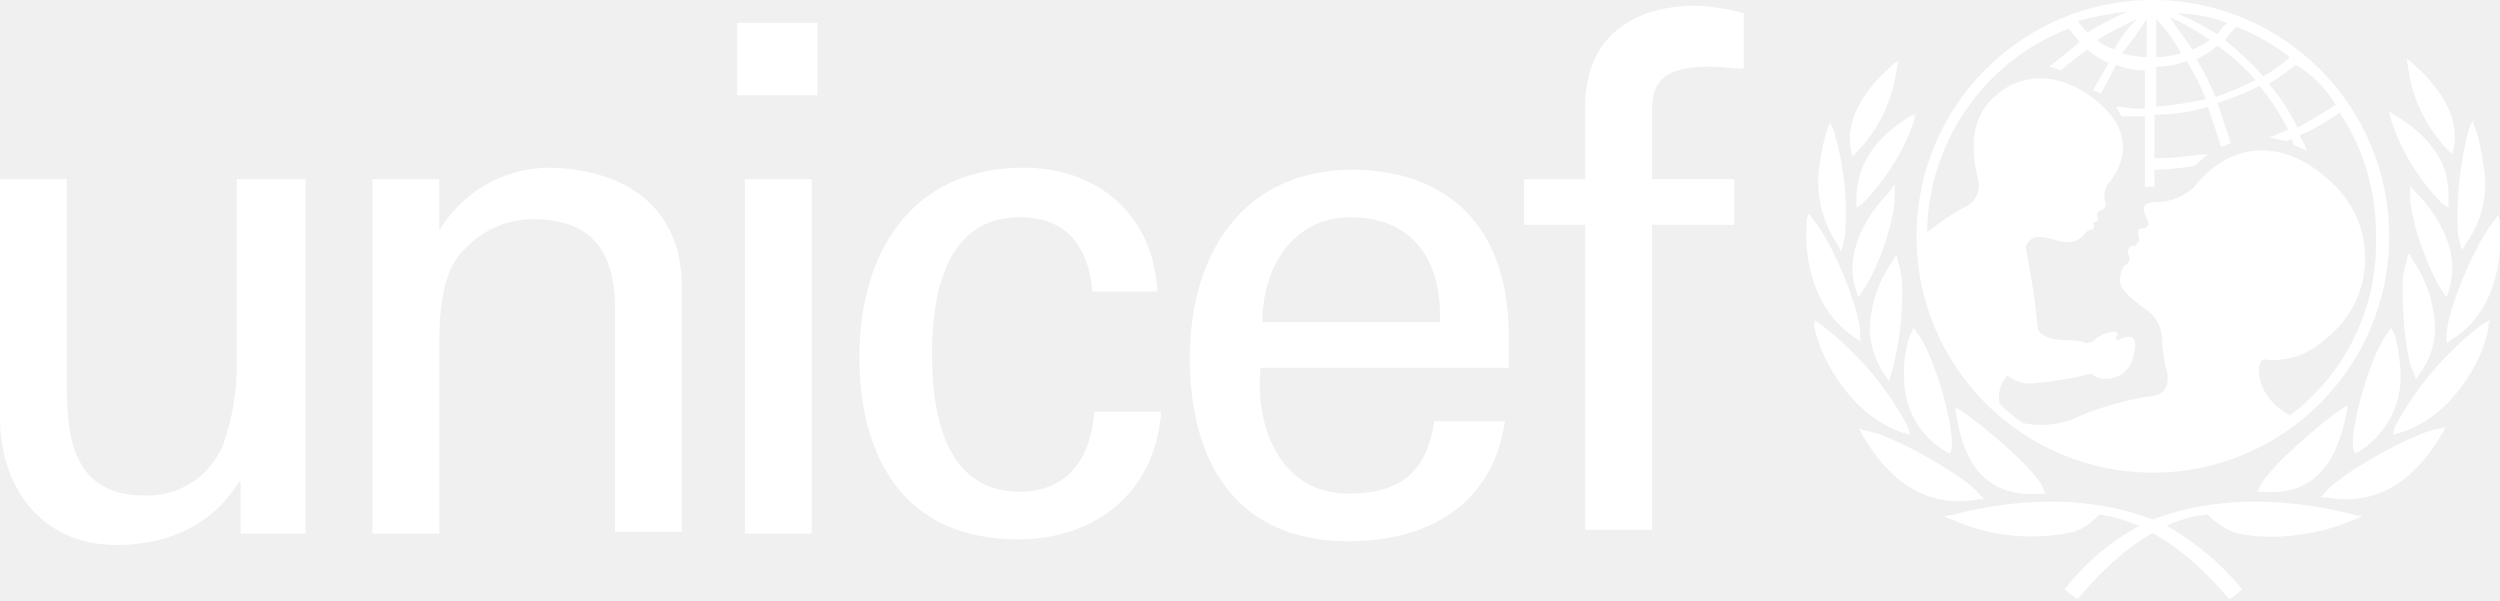
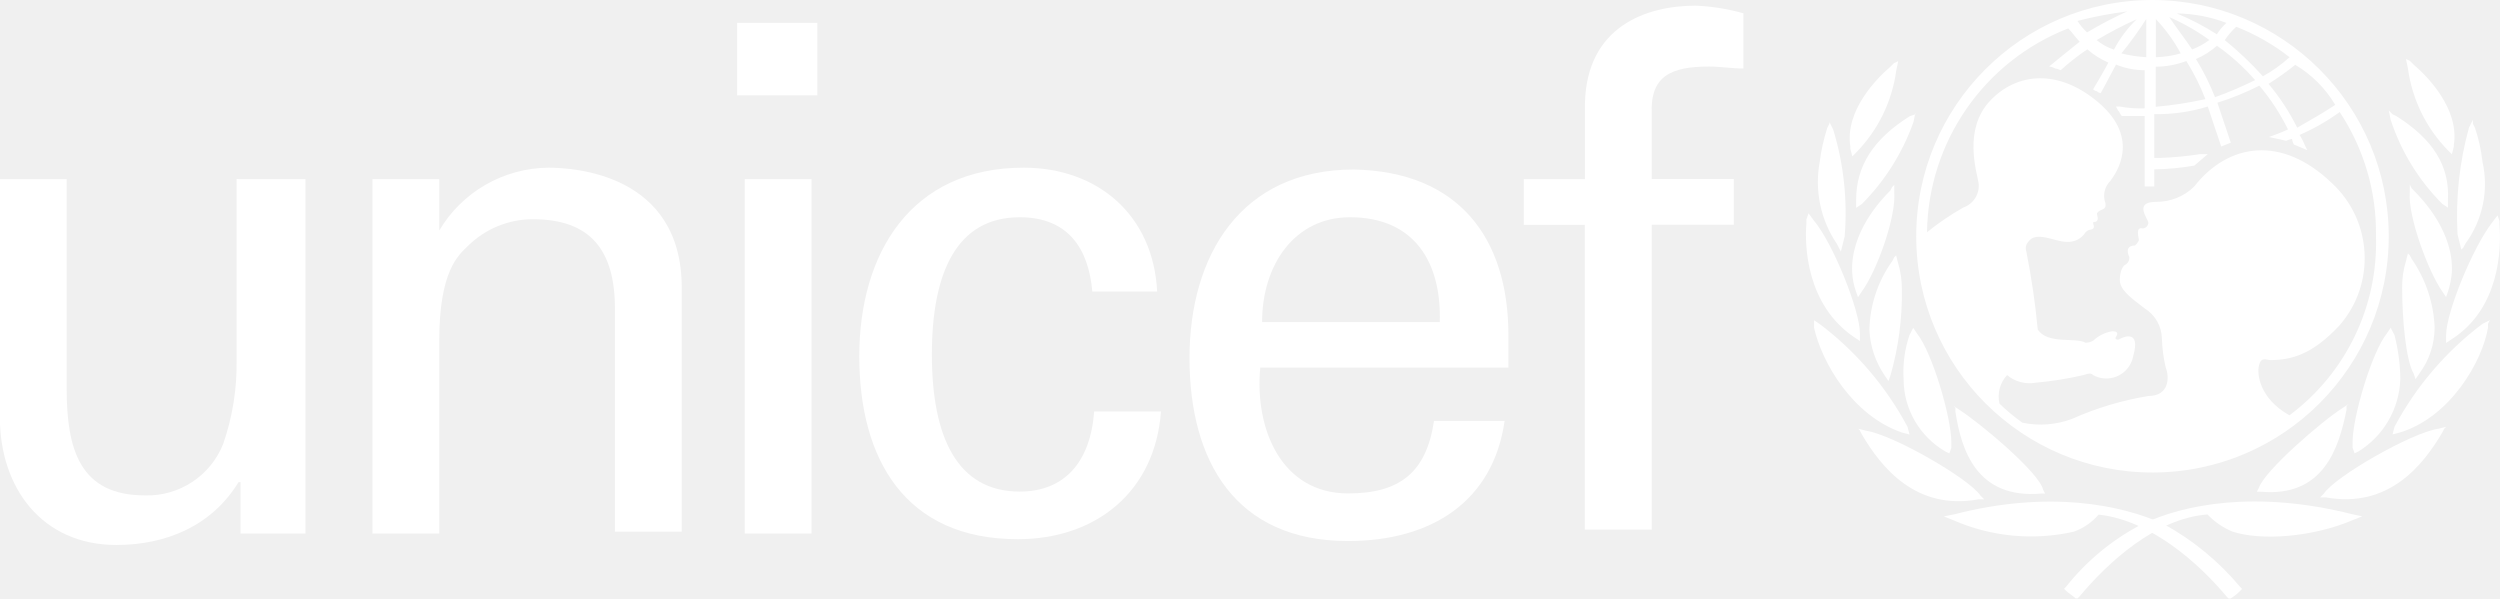
- <svg xmlns="http://www.w3.org/2000/svg" width="190.062" height="45.64" viewBox="0 0 190.062 45.64">
+ <svg xmlns="http://www.w3.org/2000/svg" id="Layer_2" data-name="Layer 2" viewBox="0 0 190.1 45.5">
  <defs>
-     <style>.a{fill:#fff;}.b{clip-path:url(#a);}</style>
-     <clipPath id="a">
-       <rect class="a" width="190.062" height="45.64" />
-     </clipPath>
+     <style>
+       .cls-1 {
+         fill: #fff;
+         stroke-width: 0px;
+       }
+     </style>
  </defs>
-   <g class="b">
-     <path class="a" d="M547.411,584.569a17.966,17.966,0,1,0,18,17.966A17.982,17.982,0,0,0,547.411,584.569Zm13.939,7.969c-.872.58-1.888,1.159-2.9,1.739a16.432,16.432,0,0,0-2.178-3.332,24.725,24.725,0,0,0,2.033-1.449A8.755,8.755,0,0,1,561.35,592.538ZM553.8,586.6a16.316,16.316,0,0,1,4.066,2.318,10.325,10.325,0,0,1-2.032,1.449,26.016,26.016,0,0,0-2.9-2.753A6.307,6.307,0,0,1,553.8,586.6Zm1.452,4.057a27.558,27.558,0,0,1-3.049,1.3,18.025,18.025,0,0,0-1.452-2.9,6.01,6.01,0,0,0,1.6-1.014A16.289,16.289,0,0,1,555.251,590.654Zm-2.178-4.346a3.848,3.848,0,0,0-.726.869,20.191,20.191,0,0,0-3.049-1.594A10.931,10.931,0,0,1,553.073,586.308Zm-1.307,1.3a5.906,5.906,0,0,1-1.307.724c-.581-.869-1.162-1.594-1.742-2.463A16.331,16.331,0,0,1,551.766,587.612Zm-4.066-1.594a12.067,12.067,0,0,1,1.887,2.608,7.392,7.392,0,0,1-1.887.289Zm0,3.622a6.6,6.6,0,0,0,2.323-.435,17.945,17.945,0,0,1,1.452,2.9,29.5,29.5,0,0,1-3.775.58Zm-.726-3.622v2.9a10.046,10.046,0,0,1-1.888-.289A29.422,29.422,0,0,0,546.975,586.018Zm-2.468,2.318a3.811,3.811,0,0,1-1.307-.724,30.867,30.867,0,0,1,3.049-1.594A8.854,8.854,0,0,0,544.507,588.336Zm1.017-2.9a30.793,30.793,0,0,0-3.049,1.594,3.836,3.836,0,0,1-.726-.87A29.107,29.107,0,0,1,545.523,585.438Zm12.341,30.716c-2.323-1.3-2.468-3.187-2.323-3.767.145-.725.581-.435.872-.435,1.6,0,3.194-.435,5.227-2.608a7.765,7.765,0,0,0-.581-10.867c-3.775-3.622-7.841-3.042-10.454.29a4.058,4.058,0,0,1-2.9,1.159c-1.742,0-.581,1.3-.581,1.594a.463.463,0,0,1-.435.435c-.581-.145-.291.725-.291.87s-.29.434-.29.434c-.727,0-.581.58-.436.87a.578.578,0,0,1-.291.58c-.29.144-.435.724-.435,1.159,0,.724.726,1.3,1.888,2.173a2.749,2.749,0,0,1,1.307,2.318,11.174,11.174,0,0,0,.29,2.173c.291.725.291,2.173-1.307,2.173a23.571,23.571,0,0,0-5.807,1.739,6.748,6.748,0,0,1-3.775.29,15.361,15.361,0,0,1-1.742-1.449,2.42,2.42,0,0,1,.581-2.173,2.65,2.65,0,0,0,2.178.58,27.127,27.127,0,0,0,3.63-.58c.436-.145.581-.145.726,0a2.076,2.076,0,0,0,3.049-1.449c.581-2.028-.726-1.449-1.016-1.3-.145.144-.436,0-.291-.145.291-.435-.145-.435-.29-.435a2.717,2.717,0,0,0-1.452.724,1.1,1.1,0,0,1-.581.145c-.726-.435-2.9.145-3.63-1.014a58.721,58.721,0,0,0-.871-5.941.733.733,0,0,1,.145-.724c.581-.87,2.033,0,2.9,0a1.539,1.539,0,0,0,1.452-.725c.291-.29.436-.145.581-.29s0-.29,0-.435.146,0,.291-.145,0-.435,0-.58c.29-.435.871-.144.581-1.014a1.609,1.609,0,0,1,.436-1.449c.435-.58,2.323-3.188-.872-5.941-3.049-2.608-6.243-2.318-8.276-.145s-1.017,5.361-.872,6.23a1.757,1.757,0,0,1-1.162,1.884,18.866,18.866,0,0,0-2.758,1.884,16.864,16.864,0,0,1,10.744-15.5c.291.29.581.725.872,1.014-.726.58-2.323,1.884-2.323,1.884a1.127,1.127,0,0,1,.436.145,1.465,1.465,0,0,1,.435.144,19.794,19.794,0,0,1,2.033-1.594,5.986,5.986,0,0,0,1.6,1.014c-.29.58-1.162,2.029-1.162,2.029a.509.509,0,0,0,.291.145.45.45,0,0,0,.29.144s.872-1.594,1.162-2.173a5.833,5.833,0,0,0,2.178.435v2.9a8.316,8.316,0,0,1-1.888-.144h-.291l.146.29c.145.145.145.29.29.434h1.742v5.361h.726v-1.3a19.867,19.867,0,0,0,3.049-.289l1.017-.87h-.581a26.642,26.642,0,0,1-3.049.29h-.436v-3.332a13.147,13.147,0,0,0,4.066-.58l1.016,3.042.727-.289s-.727-2.173-1.017-3.043a20.941,20.941,0,0,0,3.194-1.3,16.446,16.446,0,0,1,2.178,3.333,13.76,13.76,0,0,1-1.452.58c.726.144,1.307.289,1.307.289a1.466,1.466,0,0,1,.436-.145,1.46,1.46,0,0,0,.145.435l1.017.435-.145-.29a4.775,4.775,0,0,0-.436-.869,16.324,16.324,0,0,0,3.049-1.739,16.629,16.629,0,0,1,2.759,9.417A16.35,16.35,0,0,1,557.865,616.154Z" transform="translate(-383.774 -584.569)" />
-     <path class="a" d="M524.818,592.13l-.291.289c-1.016.87-3.484,3.332-3.049,6.085v.145l.146.58.29-.289a11.011,11.011,0,0,0,3.049-6.23l.145-.725Z" transform="translate(-380.784 -587.348)" />
-     <path class="a" d="M518.446,599.545l-.145.29a14.543,14.543,0,0,0-.581,2.608,8.353,8.353,0,0,0,1.307,6.23l.146.29.145.289.29-1.159a21.823,21.823,0,0,0-.871-8.114l-.291-.58Z" transform="translate(-379.349 -590.128)" />
-     <path class="a" d="M516.147,610.959v.289c-.146,1.739,0,6.23,3.629,8.693l.436.289v-.58c0-1.739-2.033-6.81-3.485-8.548l-.435-.58Z" transform="translate(-378.792 -594.297)" />
-     <path class="a" d="M517.1,623.792v.29c.581,2.608,2.9,6.665,6.679,7.969l.581.145-.146-.579a23.784,23.784,0,0,0-6.679-7.824l-.435-.289Z" transform="translate(-379.161 -599.161)" />
-     <path class="a" d="M526.708,598.386l-.435.145c-2.759,1.739-4.066,3.768-4.066,6.375v.58l.436-.289a16.753,16.753,0,0,0,3.92-6.231l.145-.724Z" transform="translate(-381.076 -589.694)" />
-     <path class="a" d="M524.788,607.193l-.145.29c-.726.724-3.049,3.187-2.9,6.23a5.145,5.145,0,0,0,.29,1.449l.146.435.29-.435c1.162-1.594,2.613-5.651,2.468-7.534v-.58Z" transform="translate(-380.898 -592.994)" />
-     <path class="a" d="M525.719,615.768l-.145.289a9.335,9.335,0,0,0-1.742,5.216,6.623,6.623,0,0,0,1.162,3.477l.29.435.146-.435a22.7,22.7,0,0,0,.871-6.52,6.71,6.71,0,0,0-.29-2.028l-.146-.579Z" transform="translate(-381.685 -596.208)" />
-     <path class="a" d="M528.571,624.719l-.145.289a8.792,8.792,0,0,0-.436,3.332,6.382,6.382,0,0,0,3.194,5.506l.291.144.145-.435v-.434c0-1.884-1.452-6.81-2.613-8.259l-.291-.435Z" transform="translate(-383.229 -599.508)" />
-     <path class="a" d="M522.585,636.857l.145.29c1.452,2.463,4.066,5.8,8.857,4.927h.436l-.29-.29c-.872-1.3-6.679-4.636-8.712-4.926l-.581-.145Z" transform="translate(-381.163 -604.112)" />
-     <path class="a" d="M533.615,646.552l-.726.145.726.29a14.715,14.715,0,0,0,9.147.87,4.426,4.426,0,0,0,1.887-1.3c3.92.435,7.55,3.622,9.728,6.23l.145.145h.145a3.177,3.177,0,0,0,.726-.58l.145-.145-.145-.145a20.364,20.364,0,0,0-5.808-4.781C546.392,645.828,540.875,644.669,533.615,646.552Z" transform="translate(-385.08 -607.433)" />
-     <path class="a" d="M534.2,634.076v.29c.436,2.9,1.6,6.665,6.534,6.23h.29l-.145-.29c-.29-1.3-4.792-5.071-6.389-6.085l-.435-.289Z" transform="translate(-385.515 -603.07)" />
-     <path class="a" d="M589.092,591.753l.145.725a11.011,11.011,0,0,0,3.049,6.23l.291.29.145-.58v-.144c.435-2.753-2.033-5.216-3.049-6.086l-.291-.29Z" transform="translate(-406.144 -587.262)" />
-     <path class="a" d="M596.5,599.169l-.291.579a25.35,25.35,0,0,0-.871,8.114l.29,1.159.146-.145.145-.29a7.646,7.646,0,0,0,1.307-6.23,11.925,11.925,0,0,0-.581-2.608l-.145-.29Z" transform="translate(-408.472 -590.041)" />
-     <path class="a" d="M597.889,610.756l-.436.58c-1.452,1.884-3.484,6.81-3.484,8.548v.58l.435-.29c3.63-2.318,3.776-6.81,3.63-8.693v-.289Z" transform="translate(-407.972 -594.384)" />
-     <path class="a" d="M594.87,623.5l-.581.289a23.783,23.783,0,0,0-6.679,7.824l-.145.579.581-.145c3.775-1.159,6.243-5.361,6.679-7.969v-.29Z" transform="translate(-405.535 -599.161)" />
-     <path class="a" d="M587,598.01l.145.725a16.185,16.185,0,0,0,3.921,6.375l.435.289v-.58c.146-2.608-1.162-4.636-3.92-6.375l-.291-.144Z" transform="translate(-405.36 -589.607)" />
-     <path class="a" d="M589.551,607.048v.58c-.145,1.884,1.452,6.086,2.468,7.534l.29.435.146-.435a6.365,6.365,0,0,0,.29-1.449c.145-3.043-2.178-5.506-2.9-6.23l-.145-.145Z" transform="translate(-406.313 -592.994)" />
-     <path class="a" d="M589.063,615.391l-.146.58a6.708,6.708,0,0,0-.29,2.029c0,2.463.29,5.506.871,6.52l.146.435.29-.435a5.887,5.887,0,0,0,1.162-3.477,9.7,9.7,0,0,0-1.742-5.216l-.145-.289Z" transform="translate(-405.97 -596.121)" />
-     <path class="a" d="M585.492,624.429l-.291.435c-1.162,1.449-2.613,6.375-2.613,8.259v.434l.145.435.291-.144a6.708,6.708,0,0,0,3.194-5.506,14,14,0,0,0-.436-3.332l-.145-.289Z" transform="translate(-403.707 -599.508)" />
-     <path class="a" d="M588.224,636.48l-.581.145c-2.033.289-7.84,3.622-8.712,4.926l-.29.29h.435c4.792.869,7.406-2.463,8.857-4.927l.145-.289Z" transform="translate(-402.227 -604.025)" />
-     <path class="a" d="M553.473,647.277a17.873,17.873,0,0,0-5.808,4.781l-.145.145.145.145c.145.145.581.434.726.58h.145l.145-.145c2.178-2.608,5.808-5.94,9.728-6.23a5.526,5.526,0,0,0,1.888,1.3c2.178.725,6.1.435,9.147-.87l.726-.29-.726-.145C562.039,644.669,556.522,645.828,553.473,647.277Z" transform="translate(-390.563 -607.433)" />
-     <path class="a" d="M577.946,633.7l-.436.29c-1.6,1.014-5.953,4.781-6.388,6.085l-.145.29h.29c4.791.435,5.953-3.333,6.534-6.231v-.289Z" transform="translate(-399.355 -602.983)" />
-     <path class="a" d="M386.115,587.35h6.1v5.506h-6.1Zm.581,11.881h5.082V626.18H386.7Z" transform="translate(-330.069 -585.611)" />
-     <path class="a" d="M314.62,606.353H319.7V633.3h-4.937v-3.912h-.146c-2.033,3.332-5.517,4.781-9.292,4.781-5.662,0-8.857-4.346-8.857-9.707V606.353h5.082v15.938c0,4.637,1.017,8.114,5.953,8.114a6.207,6.207,0,0,0,5.953-3.912,18.284,18.284,0,0,0,1.016-6.375V606.353Z" transform="translate(-296.471 -592.734)" />
-     <path class="a" d="M346.84,609.744a9.751,9.751,0,0,1,8.276-4.781c1.888,0,10.163.435,10.163,9.128v18.546H360.2V615.684c0-4.492-1.888-6.81-6.243-6.81a7.052,7.052,0,0,0-4.937,2.028c-.726.725-2.178,1.884-2.178,7.244v14.634h-5.082V605.832h5.082Z" transform="translate(-313.444 -592.212)" />
-     <path class="a" d="M418.693,614.38c-.291-3.332-1.887-5.651-5.517-5.651-4.792,0-6.679,4.2-6.679,10.432s1.888,10.432,6.679,10.432c3.339,0,5.372-2.173,5.662-6.085h5.082c-.436,6.085-4.937,9.708-10.89,9.708-8.566,0-12.051-6.085-12.051-13.91s3.92-14.344,12.487-14.344c5.662,0,9.873,3.622,10.164,9.418Z" transform="translate(-335.64 -592.212)" />
-     <path class="a" d="M446.526,620.263c-.436,4.636,1.6,9.562,6.679,9.562,3.921,0,5.953-1.594,6.534-5.506h5.372c-.871,6.085-5.517,9.128-11.906,9.128-8.567,0-12.051-6.086-12.051-13.91s3.921-14.344,12.487-14.344c7.986.145,11.761,5.216,11.761,12.605v2.463Zm13.649-3.477c.145-4.491-1.888-7.969-6.825-7.969-4.211,0-6.679,3.622-6.679,7.969Z" transform="translate(-350.698 -592.299)" />
-     <path class="a" d="M486.443,625.108V601.926H481.8v-3.477h4.646v-5.8c.146-5.8,4.647-7.389,8.422-7.389a15.808,15.808,0,0,1,3.63.58v4.2c-.871,0-1.742-.145-2.613-.145-2.9,0-4.5.725-4.356,3.622v4.926h6.243v3.477h-6.243v23.182Z" transform="translate(-365.931 -584.829)" />
+   <g id="Layer_1-2" data-name="Layer 1">
+     <g>
+       <path class="cls-1" d="M163.64,0c-9.92.02-17.95,8.08-17.93,18,.02,9.92,8.08,17.95,18,17.93,9.91-.02,17.93-8.06,17.93-17.97C181.63,8.03,173.57,0,163.64,0h0ZM177.58,7.97c-.87.58-1.89,1.16-2.9,1.74-.59-1.19-1.32-2.31-2.18-3.33.7-.45,1.38-.93,2.03-1.45,1.25.74,2.3,1.79,3.04,3.04h0ZM170.03,2.03c1.46.57,2.83,1.35,4.07,2.32-.62.56-1.3,1.05-2.03,1.45-.89-.99-1.86-1.91-2.9-2.75.25-.37.54-.71.87-1.01ZM171.48,6.09c-.99.49-2.01.93-3.05,1.3-.4-1.01-.88-1.98-1.45-2.9.58-.25,1.12-.59,1.6-1.01,1.07.75,2.04,1.63,2.9,2.61h0ZM169.3,1.74c-.28.25-.53.55-.73.87-.97-.62-1.99-1.15-3.05-1.59,1.29.02,2.57.26,3.77.72h0ZM168,3.04c-.4.3-.84.54-1.31.72-.58-.87-1.16-1.59-1.74-2.46,1.08.47,2.1,1.05,3.05,1.74h0ZM163.93,1.45c.74.78,1.38,1.66,1.89,2.61-.61.18-1.25.27-1.89.29V1.45ZM163.93,5.07c.79,0,1.58-.15,2.32-.43.57.92,1.06,1.89,1.45,2.9-1.24.27-2.51.47-3.78.58v-3.05ZM163.2,1.45v2.9c-.64-.04-1.27-.13-1.89-.29.68-.83,1.31-1.71,1.89-2.61h0ZM160.74,3.77c-.48-.15-.92-.4-1.31-.72.99-.59,2-1.12,3.05-1.59-.7.67-1.29,1.46-1.74,2.32h0ZM161.75.87c-1.05.47-2.06,1.01-3.05,1.59-.28-.25-.53-.55-.73-.87,1.24-.32,2.5-.56,3.77-.72h0ZM174.09,31.58c-2.32-1.3-2.47-3.19-2.32-3.77.15-.72.58-.43.87-.43,1.6,0,3.19-.43,5.23-2.61,2.8-3.17,2.54-8.01-.58-10.87-3.78-3.62-7.84-3.04-10.45.29-.77.76-1.82,1.17-2.9,1.16-1.74,0-.58,1.3-.58,1.59-.01.23-.2.42-.43.43-.58-.15-.29.72-.29.87s-.29.43-.29.43c-.73,0-.58.58-.44.87.03.23-.08.46-.29.58-.29.14-.43.72-.43,1.16,0,.72.73,1.3,1.89,2.17.81.5,1.3,1.37,1.31,2.32.03.73.12,1.46.29,2.17.29.72.29,2.17-1.31,2.17-2,.33-3.95.91-5.81,1.74-1.2.45-2.51.56-3.78.29-.62-.44-1.2-.92-1.74-1.45-.18-.78.04-1.59.58-2.17.6.51,1.4.72,2.18.58,1.22-.11,2.43-.3,3.63-.58.44-.15.58-.15.73,0,1,.56,2.27.19,2.82-.81.11-.2.19-.41.23-.64.58-2.03-.73-1.45-1.02-1.3-.15.14-.44,0-.29-.15.29-.43-.15-.43-.29-.43-.55.09-1.05.34-1.45.72-.18.1-.38.15-.58.15-.73-.43-2.9.15-3.63-1.01-.19-1.99-.48-3.98-.87-5.94-.09-.25-.03-.53.15-.72.58-.87,2.03,0,2.9,0,.58.05,1.15-.23,1.45-.72.29-.29.44-.15.58-.29s0-.29,0-.43.15,0,.29-.15,0-.43,0-.58c.29-.43.87-.14.58-1.01-.11-.53.06-1.07.44-1.45.43-.58,2.32-3.19-.87-5.94-3.05-2.61-6.24-2.32-8.28-.15s-1.02,5.36-.87,6.23c.11.82-.38,1.61-1.16,1.88-.97.55-1.9,1.18-2.76,1.88.09-6.87,4.34-13.01,10.74-15.5.29.29.58.72.87,1.01-.73.58-2.32,1.88-2.32,1.88.15.02.3.07.44.15.15.02.3.07.43.14.64-.58,1.32-1.11,2.03-1.59.48.42,1.02.76,1.6,1.01-.29.58-1.16,2.03-1.16,2.03.08.08.18.13.29.15.08.08.18.13.29.14,0,0,.87-1.59,1.16-2.17.69.28,1.43.43,2.18.43v2.9c-.63.02-1.27-.02-1.89-.14h-.29l.15.29c.15.15.15.29.29.43h1.74v5.36h.73v-1.3c1.02-.02,2.04-.11,3.05-.29l1.02-.87h-.58c-1.01.16-2.03.25-3.05.29h-.44v-3.33c1.38.02,2.75-.17,4.07-.58l1.02,3.04.73-.29s-.73-2.17-1.02-3.04c1.1-.34,2.17-.78,3.19-1.3.86,1.02,1.59,2.14,2.18,3.33-.47.22-.96.41-1.45.58.73.14,1.31.29,1.31.29.14-.07.28-.12.44-.15.03.15.07.3.15.43l1.02.43-.15-.29c-.12-.3-.26-.59-.44-.87,1.08-.47,2.1-1.05,3.05-1.74,1.85,2.79,2.81,6.07,2.76,9.42.17,5.33-2.27,10.41-6.54,13.61h0Z" />
+       <path class="cls-1" d="M144.04,4.78l-.29.29c-1.02.87-3.48,3.33-3.05,6.09v.15l.15.58.29-.29c1.66-1.69,2.73-3.88,3.05-6.23l.15-.72-.29.14Z" />
+       <path class="cls-1" d="M139.1,9.42l-.15.29c-.27.85-.47,1.72-.58,2.61-.4,2.17.07,4.41,1.31,6.23l.15.29.15.29.29-1.16c.22-2.74-.07-5.49-.87-8.11l-.29-.58v.15Z" />
+       <path class="cls-1" d="M137.36,16.66v.29c-.15,1.74,0,6.23,3.63,8.69l.44.29v-.58c0-1.74-2.03-6.81-3.48-8.55l-.43-.58-.15.44Z" />
+       <path class="cls-1" d="M137.94,24.63v.29c.58,2.61,2.9,6.66,6.68,7.97l.58.15-.15-.58c-1.63-3.06-3.91-5.73-6.68-7.82l-.43-.29v.29Z" />
+       <path class="cls-1" d="M145.64,8.69l-.43.15c-2.76,1.74-4.07,3.77-4.07,6.38v.58l.44-.29c1.75-1.76,3.09-3.89,3.92-6.23l.15-.72v.14Z" />
+       <path class="cls-1" d="M143.89,14.2l-.15.29c-.73.72-3.05,3.19-2.9,6.23.03.49.12.98.29,1.45l.15.43.29-.43c1.16-1.59,2.61-5.65,2.47-7.53v-.58l-.15.15Z" />
+       <path class="cls-1" d="M144.04,19.56l-.15.29c-1.09,1.52-1.7,3.34-1.74,5.22.05,1.25.46,2.45,1.16,3.48l.29.43.15-.43c.61-2.12.9-4.32.87-6.52,0-.69-.09-1.37-.29-2.03l-.15-.58-.15.15Z" />
+       <path class="cls-1" d="M145.34,25.21l-.15.29c-.36,1.07-.51,2.2-.44,3.33,0,2.27,1.22,4.37,3.19,5.51l.29.14.15-.43v-.43c0-1.88-1.45-6.81-2.61-8.26l-.29-.43-.15.29Z" />
+       <path class="cls-1" d="M141.43,32.75l.15.29c1.45,2.46,4.07,5.8,8.86,4.93h.44l-.29-.29c-.87-1.3-6.68-4.64-8.71-4.93l-.58-.15.14.14Z" />
+       <path class="cls-1" d="M148.54,39.12l-.73.15.73.29c2.88,1.26,6.08,1.56,9.15.87.73-.26,1.38-.71,1.89-1.3,3.92.43,7.55,3.62,9.73,6.23l.15.15h.15c.27-.16.51-.35.73-.58l.15-.15-.15-.15c-1.62-1.94-3.59-3.56-5.81-4.78-3.19-1.45-8.71-2.61-15.97-.73Z" />
+       <path class="cls-1" d="M148.69,31.01v.29c.44,2.9,1.6,6.66,6.53,6.23h.29l-.15-.29c-.29-1.3-4.79-5.07-6.39-6.09l-.43-.29.15.14Z" />
+       <path class="cls-1" d="M182.95,4.49l.15.72c.32,2.35,1.39,4.54,3.05,6.23l.29.29.15-.58v-.14c.43-2.75-2.03-5.22-3.05-6.09l-.29-.29-.29-.14Z" />
+       <path class="cls-1" d="M188.03,9.13l-.29.58c-.73,2.64-1.02,5.38-.87,8.11l.29,1.16.15-.15.15-.29c1.32-1.79,1.8-4.06,1.31-6.23-.1-.89-.29-1.76-.58-2.61l-.15-.29v-.29Z" />
+       <path class="cls-1" d="M189.92,16.37l-.44.58c-1.45,1.88-3.48,6.81-3.48,8.55v.58l.43-.29c3.63-2.32,3.78-6.81,3.63-8.69v-.29l-.15-.44Z" />
+       <path class="cls-1" d="M189.34,24.34l-.58.29c-2.77,2.09-5.05,4.76-6.68,7.82l-.15.58.58-.15c3.78-1.16,6.24-5.36,6.68-7.97v-.29l.15-.29Z" />
+       <path class="cls-1" d="M181.64,8.4l.15.72c.79,2.4,2.13,4.59,3.92,6.38l.43.29v-.58c.15-2.61-1.16-4.64-3.92-6.38l-.29-.14-.29-.29Z" />
+       <path class="cls-1" d="M183.24,14.05v.58c-.15,1.88,1.45,6.09,2.47,7.53l.29.43.15-.43c.15-.47.25-.96.29-1.45.15-3.04-2.18-5.51-2.9-6.23l-.15-.15-.15-.29Z" />
+       <path class="cls-1" d="M183.1,19.27l-.15.58c-.2.66-.3,1.34-.29,2.03,0,2.46.29,5.51.87,6.52l.15.43.29-.43c.75-1.01,1.15-2.22,1.16-3.48-.07-1.87-.67-3.68-1.74-5.22l-.15-.29-.15-.15Z" />
+       <path class="cls-1" d="M181.79,24.92l-.29.43c-1.16,1.45-2.61,6.38-2.61,8.26v.43l.15.43.29-.14c1.92-1.18,3.12-3.25,3.19-5.51-.01-1.12-.16-2.24-.44-3.33l-.15-.29-.15-.29Z" />
+       <path class="cls-1" d="M186,32.45l-.58.15c-2.03.29-7.84,3.62-8.71,4.93l-.29.29h.43c4.79.87,7.41-2.46,8.86-4.93l.15-.29.15-.15Z" />
+       <path class="cls-1" d="M162.91,39.84c-2.25,1.16-4.23,2.79-5.81,4.78l-.15.15.15.15c.15.15.58.43.73.58h.15l.15-.15c2.18-2.61,5.81-5.94,9.73-6.23.53.56,1.17,1,1.89,1.3,2.18.72,6.1.43,9.15-.87l.73-.29-.73-.15c-7.41-1.88-12.92-.72-15.97.73Z" />
+       <path class="cls-1" d="M178.59,30.72l-.44.29c-1.6,1.01-5.95,4.78-6.39,6.09l-.15.29h.29c4.79.43,5.95-3.33,6.53-6.23v-.29l.15-.14Z" />
+       <path class="cls-1" d="M56.05,1.74h6.1v5.51h-6.1V1.74ZM56.63,13.62h5.08v26.95h-5.08V13.62Z" />
+       <path class="cls-1" d="M18.15,13.62h5.08v26.95h-4.94v-3.91h-.15c-2.03,3.33-5.52,4.78-9.29,4.78-5.66,0-8.86-4.35-8.86-9.71V13.62h5.08v15.94c0,4.64,1.02,8.11,5.95,8.11,2.61.08,4.99-1.49,5.95-3.91.71-2.05,1.06-4.21,1.02-6.38v-13.77h.15Z" />
+       <path class="cls-1" d="M33.4,17.53c1.73-2.93,4.87-4.74,8.28-4.78,1.89,0,10.16.43,10.16,9.13v18.55h-5.08v-16.95c0-4.49-1.89-6.81-6.24-6.81-1.85,0-3.62.73-4.94,2.03-.73.72-2.18,1.88-2.18,7.24v14.63h-5.08V13.62h5.08v3.91Z" />
+       <path class="cls-1" d="M83.06,22.17c-.29-3.33-1.89-5.65-5.52-5.65-4.79,0-6.68,4.2-6.68,10.43s1.89,10.43,6.68,10.43c3.34,0,5.37-2.17,5.66-6.09h5.08c-.44,6.09-4.94,9.71-10.89,9.71-8.57,0-12.05-6.09-12.05-13.91s3.92-14.34,12.49-14.34c5.66,0,9.87,3.62,10.16,9.42h-4.94Z" />
+       <path class="cls-1" d="M95.83,27.96c-.44,4.64,1.6,9.56,6.68,9.56,3.92,0,5.95-1.59,6.53-5.51h5.37c-.87,6.09-5.52,9.13-11.91,9.13-8.57,0-12.05-6.09-12.05-13.91s3.92-14.34,12.49-14.34c7.99.15,11.76,5.22,11.76,12.6v2.46h-18.88ZM109.48,24.49c.14-4.49-1.89-7.97-6.83-7.97-4.21,0-6.68,3.62-6.68,7.97h13.5Z" />
+       <path class="cls-1" d="M120.51,40.28v-23.18h-4.64v-3.48h4.65v-5.8c.15-5.8,4.65-7.39,8.42-7.39,1.23.05,2.45.25,3.63.58v4.2c-.87,0-1.74-.15-2.61-.15-2.9,0-4.5.72-4.36,3.62v4.93h6.24v3.48h-6.24v23.18h-5.09Z" />
+     </g>
  </g>
</svg>
